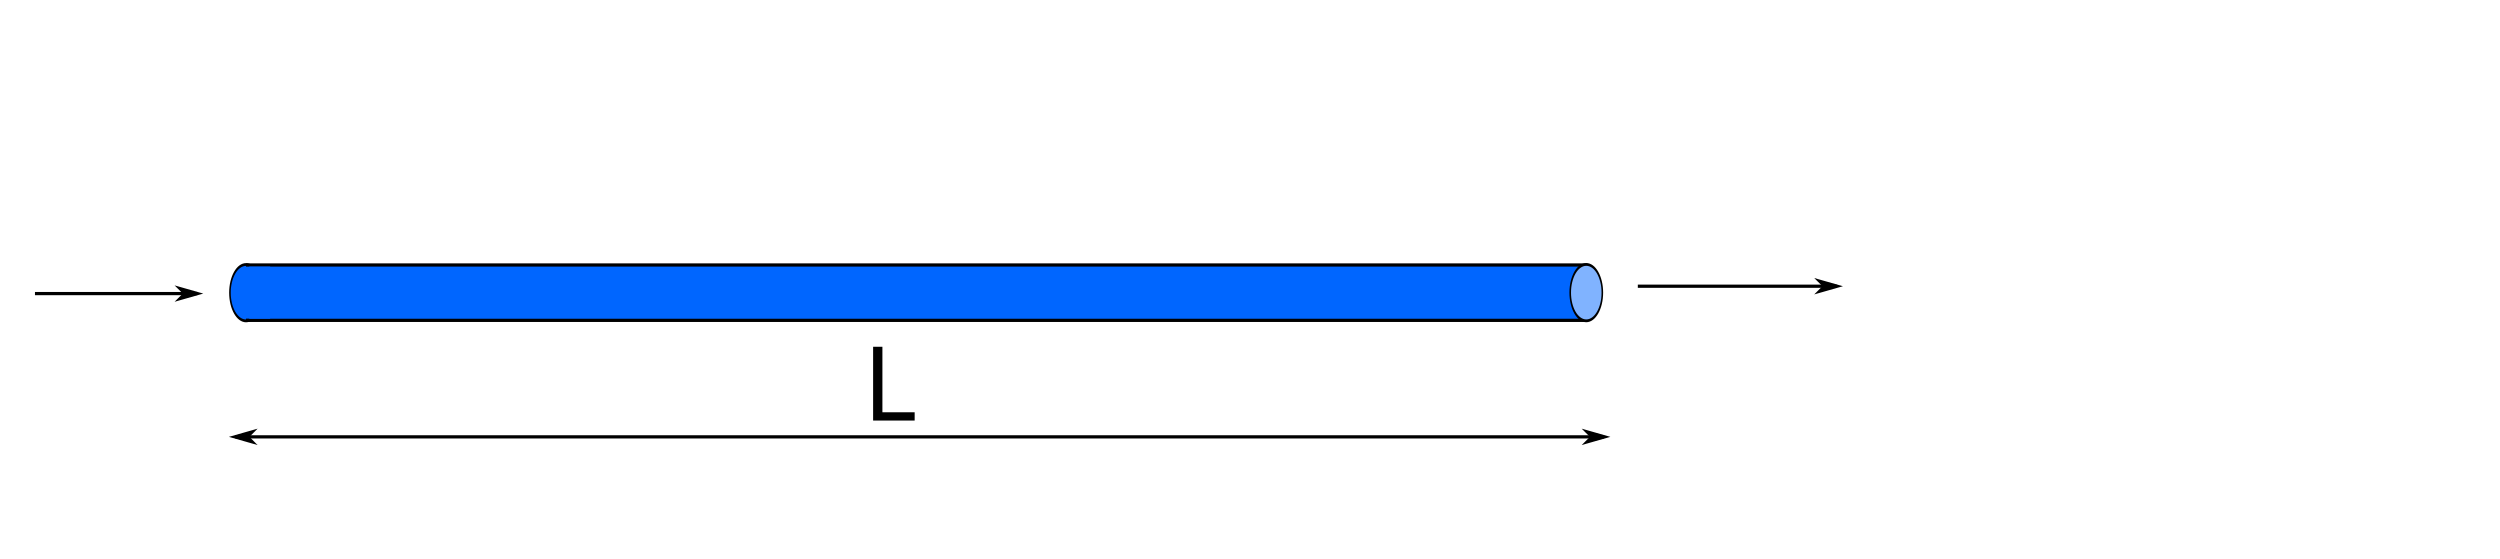
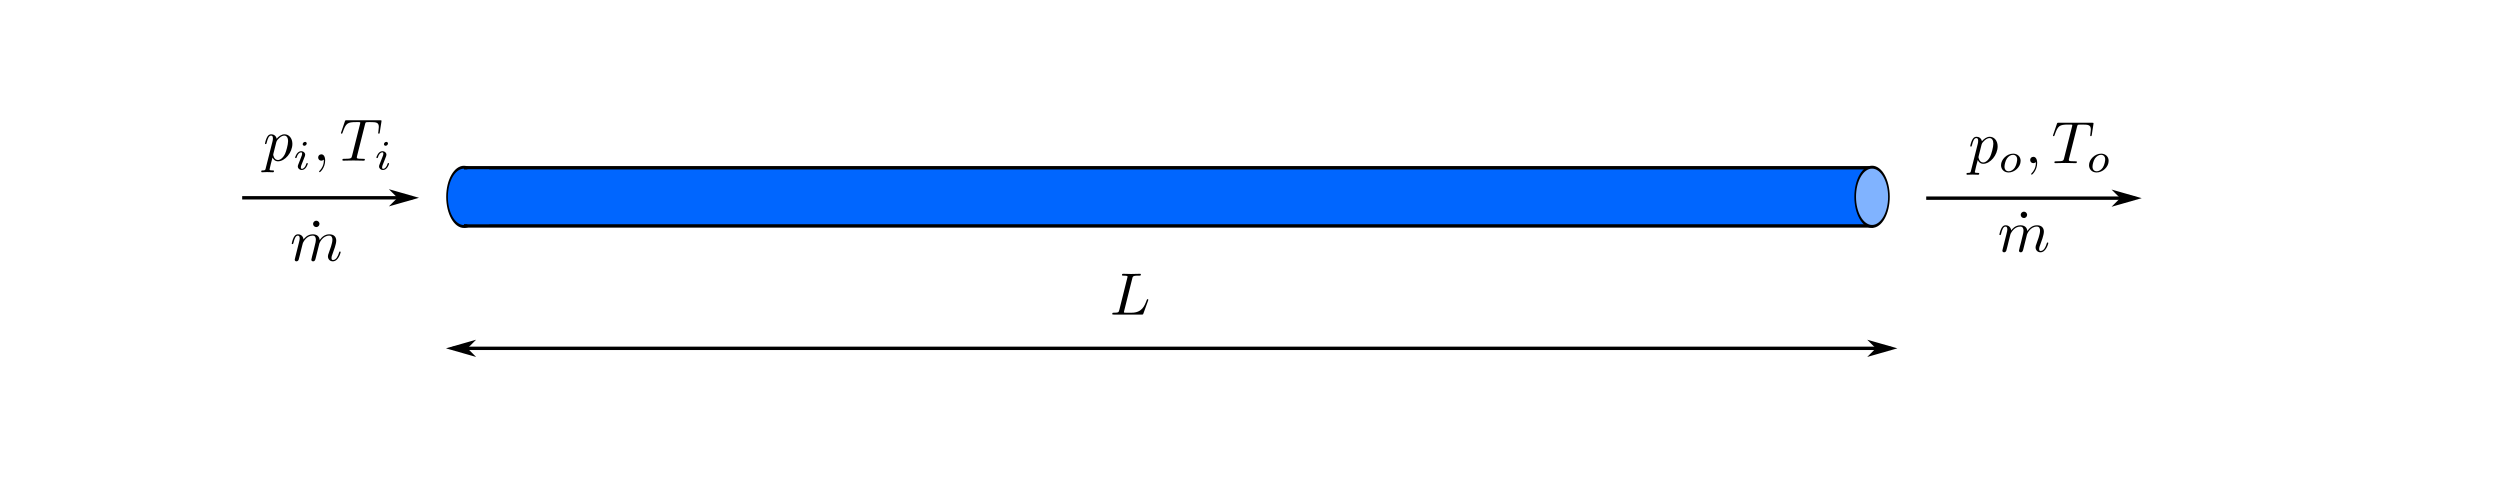
- <svg xmlns="http://www.w3.org/2000/svg" width="773.993" height="172.934" id="svg2" version="1.1">
+ <svg xmlns="http://www.w3.org/2000/svg" width="736.686" height="140.328" id="svg2" version="1.1">
  <defs id="defs4">
-     <marker orient="auto" refY="0" refX="0" id="Arrow1Mend" style="overflow:visible">
-       <path id="path3796" d="M 0,0 5,-5 -12.5,0 5,5 0,0 z" style="fill-rule:evenodd;stroke:#000000;stroke-width:1pt" transform="matrix(-0.4,0,0,-0.4,-4,0)" />
+     <marker style="overflow:visible" id="Arrow1Mend" refX="0" refY="0" orient="auto">
+       <path transform="matrix(-0.4,0,0,-0.4,-4,0)" style="fill-rule:evenodd;stroke:#000000;stroke-width:1pt" d="M 0,0 5,-5 -12.5,0 5,5 0,0 z" id="path3796" />
    </marker>
-     <marker orient="auto" refY="0" refX="0" id="Arrow1Mstart" style="overflow:visible">
-       <path id="path3793" d="M 0,0 5,-5 -12.5,0 5,5 0,0 z" style="fill-rule:evenodd;stroke:#000000;stroke-width:1pt" transform="matrix(0.4,0,0,0.4,4,0)" />
+     <marker style="overflow:visible" id="Arrow1Mstart" refX="0" refY="0" orient="auto">
+       <path transform="matrix(0.4,0,0,0.4,4,0)" style="fill-rule:evenodd;stroke:#000000;stroke-width:1pt" d="M 0,0 5,-5 -12.5,0 5,5 0,0 z" id="path3793" />
    </marker>
  </defs>
-   <g id="layer1" transform="translate(48.09254,22.53364)">
-     <path style="fill:#0066ff;fill-rule:evenodd;stroke:#000000;stroke-width:1px;stroke-linecap:butt;stroke-linejoin:miter;stroke-opacity:1" id="path2987-2" d="m 74.246,132.113 c 0,5.579 -4.523,10.102 -10.102,10.102 -5.579,0 -10.102,-4.523 -10.102,-10.102 0,-5.579 4.523,-10.102 10.102,-10.102 5.579,0 10.102,4.523 10.102,10.102 z" transform="matrix(0.4922169,0,0,0.8640919,-3.501266,-46.07368)" />
-     <rect style="fill:#0066ff;fill-rule:evenodd;stroke:#000000;stroke-width:1px;stroke-linecap:butt;stroke-linejoin:miter;stroke-opacity:1" id="rect2985" width="414.286" height="17.143" x="28.571" y="59.505" />
-     <path style="fill:#80b3ff;fill-rule:evenodd;stroke:#000000;stroke-width:1px;stroke-linecap:butt;stroke-linejoin:miter;stroke-opacity:1" id="path2987" d="m 74.246,132.113 c 0,5.579 -4.523,10.102 -10.102,10.102 -5.579,0 -10.102,-4.523 -10.102,-10.102 0,-5.579 4.523,-10.102 10.102,-10.102 5.579,0 10.102,4.523 10.102,10.102 z" transform="matrix(0.4922169,0,0,0.8640919,411.4419,-46.09473)" />
-     <rect style="fill:#0066ff" id="rect3007" width="7.766" height="16.099" x="27.779" y="60.014" />
-     <path style="fill:none;stroke:#000000;stroke-width:1px;stroke-linecap:butt;stroke-linejoin:miter;stroke-opacity:1;marker-start:url(#Arrow1Mstart);marker-end:url(#Arrow1Mend)" d="m 24.749,112.717 423.759,0" id="path3011" />
-     <text xml:space="preserve" style="font-size:40px;font-style:normal;font-weight:normal;line-height:125%;letter-spacing:0px;word-spacing:0px;fill:#000000;fill-opacity:1;stroke:none;font-family:Sans" x="219.113" y="107.67" id="text3019">
-       <tspan id="tspan3021" x="219.113" y="107.67" style="font-size:32px">L</tspan>
+   <g transform="translate(108.6333,-10.07279)" id="layer1">
+     <path transform="matrix(0.4922169,0,0,0.8640919,-3.501266,-46.07368)" d="m 74.246,132.113 c 0,5.579 -4.523,10.102 -10.102,10.102 -5.579,0 -10.102,-4.523 -10.102,-10.102 0,-5.579 4.523,-10.102 10.102,-10.102 5.579,0 10.102,4.523 10.102,10.102 z" id="path2987-2" style="fill:#0066ff;fill-rule:evenodd;stroke:#000000;stroke-width:1px;stroke-linecap:butt;stroke-linejoin:miter;stroke-opacity:1" />
+     <rect y="59.505" x="28.571" height="17.143" width="414.286" id="rect2985" style="fill:#0066ff;fill-rule:evenodd;stroke:#000000;stroke-width:1px;stroke-linecap:butt;stroke-linejoin:miter;stroke-opacity:1" />
+     <path transform="matrix(0.4922169,0,0,0.8640919,411.4419,-46.09473)" d="m 74.246,132.113 c 0,5.579 -4.523,10.102 -10.102,10.102 -5.579,0 -10.102,-4.523 -10.102,-10.102 0,-5.579 4.523,-10.102 10.102,-10.102 5.579,0 10.102,4.523 10.102,10.102 z" id="path2987" style="fill:#80b3ff;fill-rule:evenodd;stroke:#000000;stroke-width:1px;stroke-linecap:butt;stroke-linejoin:miter;stroke-opacity:1" />
+     <rect y="60.014" x="27.779" height="16.099" width="7.766" id="rect3007" style="fill:#0066ff" />
+     <path id="path3011" d="m 24.749,112.717 423.759,0" style="fill:none;stroke:#000000;stroke-width:1px;stroke-linecap:butt;stroke-linejoin:miter;stroke-opacity:1;marker-start:url(#Arrow1Mstart);marker-end:url(#Arrow1Mend)" />
+     <path id="path3046" d="m -37.268,68.358 50.137,0" style="fill:none;stroke:#000000;stroke-width:0.999;stroke-linecap:butt;stroke-linejoin:miter;stroke-miterlimit:4;stroke-opacity:1;stroke-dasharray:none;marker-end:url(#Arrow1Mend)" />
+     <path id="path3048" d="m 458.972,68.465 61.531,0" style="fill:none;stroke:#000000;stroke-width:1px;stroke-linecap:butt;stroke-linejoin:miter;stroke-opacity:1;marker-end:url(#Arrow1Mend)" />
+     <text transform="translate(-48.09254,-22.53364)" id="text4382" y="76.079" x="15.953" style="font-size:40px;font-style:normal;font-weight:normal;line-height:125%;letter-spacing:0px;word-spacing:0px;fill:#000000;fill-opacity:1;stroke:none;font-family:Sans" xml:space="preserve">
+       <tspan id="tspan4386" y="76.079" x="15.953" />
    </text>
-     <path style="fill:none;stroke:#000000;stroke-width:0.999;stroke-linecap:butt;stroke-linejoin:miter;stroke-opacity:1;stroke-miterlimit:4;stroke-dasharray:none;marker-end:url(#Arrow1Mend)" d="m -37.268,68.358 50.137,0" id="path3046" />
-     <path style="fill:none;stroke:#000000;stroke-width:1px;stroke-linecap:butt;stroke-linejoin:miter;stroke-opacity:1;marker-end:url(#Arrow1Mend)" d="m 458.972,66.079 61.531,0" id="path3048" />
-     <text xml:space="preserve" style="font-size:40px;font-style:normal;font-weight:normal;line-height:125%;letter-spacing:0px;word-spacing:0px;fill:#000000;fill-opacity:1;stroke:none;font-family:Sans" x="15.953" y="76.079" id="text4382" transform="translate(-48.09254,-22.53364)">
-       <tspan x="15.953" y="76.079" id="tspan4386" />
-     </text>
+     <g transform="matrix(0.5,0,0,0.5,372.3367,-74.6633)" id="g3972">
+       <g style="font-style:normal;font-variant:normal;font-weight:normal;font-stretch:normal;letter-spacing:normal;word-spacing:normal;text-anchor:start;fill:none;stroke:#000000;stroke-linecap:butt;stroke-linejoin:miter;stroke-miterlimit:10.433;stroke-opacity:1;stroke-dasharray:none;stroke-dashoffset:0" id="g3974" transform="matrix(0.7062763,0,0,-0.7062763,-123.5983,552.5145)" xml:space="preserve" stroke-miterlimit="10.433" font-style="normal" font-variant="normal" font-weight="normal" font-stretch="normal" font-size-adjust="none" letter-spacing="normal" word-spacing="normal">
+         <path style="fill:#000000;stroke-width:0" d="m 457.75,400.12 -0.03,-0.15 -0.04,-0.15 -0.03,-0.14 -0.03,-0.13 -0.04,-0.13 -0.03,-0.11 -0.04,-0.12 -0.03,-0.1 -0.04,-0.1 -0.04,-0.09 -0.04,-0.09 -0.05,-0.08 -0.05,-0.07 -0.05,-0.07 -0.06,-0.07 -0.06,-0.06 -0.07,-0.05 -0.07,-0.05 -0.08,-0.04 -0.09,-0.04 -0.09,-0.04 -0.1,-0.03 -0.11,-0.03 -0.12,-0.02 -0.13,-0.02 -0.06,-0.01 -0.07,-0.01 -0.07,-0.01 -0.08,-0.01 -0.07,0 -0.08,-0.01 -0.08,0 -0.09,-0.01 -0.08,0 -0.09,0 -0.1,0 -0.09,0 -0.1,-0.01 -0.1,0 c -0.6,0 -1.14,0 -1.14,-0.93 0,-0.41 0.25,-0.61 0.64,-0.61 1.36,0 2.79,0.15 4.18,0.15 1.64,0 3.35,-0.15 4.94,-0.15 0.25,0 0.89,0 0.89,1 0,0.54 -0.5,0.54 -1.19,0.54 -2.5,0 -2.5,0.36 -2.5,0.8 0,0.61 2.1,8.72 2.46,9.97 0.64,-1.44 2.03,-3.19 4.58,-3.19 l -0.05,1.1 c -3.3,0 -3.94,4.14 -3.94,4.43 0,0.1 0,0.21 0.14,0.8 l 2.46,9.77 c 0.34,1.34 1.68,2.73 2.57,3.48 1.75,1.55 3.21,1.89 4.05,1.89 1.98,0 3.19,-1.73 3.19,-4.69 0,-2.93 -1.64,-8.65 -2.55,-10.56 -1.69,-3.48 -4.08,-5.12 -5.92,-5.12 l 0.05,-1.1 c 5.78,0 12,7.27 12,14.6 0,4.68 -2.83,7.96 -6.63,7.96 -2.48,0 -4.87,-1.78 -6.51,-3.73 -0.5,2.69 -2.65,3.73 -4.49,3.73 -2.3,0 -3.25,-1.93 -3.69,-2.82 -0.9,-1.71 -1.54,-4.69 -1.54,-4.85 0,-0.5 0.5,-0.5 0.59,-0.5 0.5,0 0.55,0.07 0.84,1.16 0.86,3.53 1.85,5.92 3.64,5.92 0.85,0 1.55,-0.39 1.55,-2.28 0,-1.16 -0.15,-1.7 -0.34,-2.55 z" id="path3976" />
+         <path style="fill:#000000;stroke-width:0" d="m 499.1,408.03 -0.01,0.36 -0.02,0.34 -0.04,0.34 -0.06,0.33 -0.07,0.32 -0.09,0.31 -0.1,0.3 -0.11,0.28 -0.13,0.28 -0.14,0.27 -0.16,0.25 -0.16,0.25 -0.18,0.23 -0.19,0.22 -0.2,0.22 -0.21,0.2 -0.22,0.19 -0.23,0.17 -0.24,0.17 -0.25,0.15 -0.25,0.15 -0.27,0.13 -0.27,0.12 -0.27,0.1 -0.29,0.1 -0.29,0.08 -0.3,0.07 -0.3,0.06 -0.3,0.04 -0.31,0.04 -0.32,0.01 -0.32,0.01 c -5.17,0 -10.04,-4.84 -10.04,-9.61 0,-3.48 2.54,-6.09 6.34,-6.09 l 0.03,0.97 c -1.73,0 -3.48,1.12 -3.48,3.87 0,1.42 0.67,4.85 2.03,6.83 1.5,2.16 3.52,3.06 5.08,3.06 1.89,0 3.48,-1.29 3.48,-3.87 0,-0.83 -0.4,-4.28 -1.95,-6.72 -1.31,-2.05 -3.41,-3.17 -5.16,-3.17 h 0 l -0.03,-0.97 c 4.99,0 10,4.59 10,9.61 z" id="path3978" />
+         <path style="fill:#000000;stroke-width:0" d="m 512.91,406.25 0,0.3 -0.01,0.3 -0.02,0.29 -0.03,0.28 -0.03,0.27 -0.04,0.26 -0.04,0.26 -0.05,0.24 -0.06,0.24 -0.07,0.23 -0.07,0.22 -0.07,0.21 -0.09,0.2 -0.09,0.19 -0.09,0.19 -0.1,0.17 -0.11,0.16 -0.11,0.16 -0.12,0.14 -0.12,0.13 -0.13,0.13 -0.13,0.11 -0.14,0.1 -0.15,0.1 -0.14,0.08 -0.16,0.07 -0.16,0.06 -0.16,0.05 -0.17,0.04 -0.17,0.03 -0.18,0.01 -0.18,0.01 c -1.64,0 -2.64,-1.25 -2.64,-2.64 0,-1.34 1,-2.64 2.64,-2.64 0.6,0 1.25,0.2 1.75,0.64 0.14,0.11 0.21,0.16 0.25,0.16 0.05,0 0.1,-0.05 0.1,-0.75 0,-3.69 -1.74,-6.68 -3.39,-8.32 -0.55,-0.54 -0.55,-0.65 -0.55,-0.79 0,-0.36 0.25,-0.55 0.5,-0.55 0.55,0 4.53,3.83 4.53,9.66 z" id="path3980" />
+         <path style="fill:#000000;stroke-width:0" d="m 546.16,436.43 0.01,0.07 0.02,0.06 0.03,0.12 0.03,0.12 0.03,0.11 0.03,0.11 0.03,0.09 0.03,0.1 0.03,0.09 0.02,0.08 0.03,0.08 0.03,0.07 0.03,0.07 0.03,0.06 0.03,0.06 0.03,0.06 0.03,0.05 0.03,0.05 0.04,0.04 0.03,0.04 0.04,0.04 0.03,0.04 0.04,0.03 0.04,0.03 0.04,0.03 0.04,0.02 0.04,0.03 0.05,0.02 0.04,0.02 0.05,0.01 0.05,0.02 0.05,0.01 0.06,0.02 c 0.45,0.11 2.09,0.11 3.14,0.11 5.03,0 7.26,-0.21 7.26,-4.1 0,-0.73 -0.18,-2.68 -0.39,-3.98 -0.04,-0.19 -0.15,-0.8 -0.15,-0.94 0,-0.3 0.15,-0.66 0.59,-0.66 0.56,0 0.66,0.41 0.75,1.16 l 1.34,8.66 c 0.07,0.2 0.11,0.7 0.11,0.86 0,0.54 -0.5,0.54 -1.34,0.54 h -27.66 c -1.2,0 -1.25,-0.06 -1.59,-1 l -2.98,-8.76 c -0.07,-0.11 -0.3,-0.8 -0.3,-0.91 0,-0.3 0.23,-0.55 0.59,-0.55 0.5,0 0.55,0.25 0.85,1.05 2.68,7.72 3.98,8.63 11.36,8.63 h 1.93 c 1.41,0 1.41,-0.21 1.41,-0.6 0,-0.31 -0.16,-0.9 -0.2,-1.04 l -6.68,-26.61 c -0.45,-1.85 -0.61,-2.39 -5.93,-2.39 -1.8,0 -2.1,0 -2.1,-0.96 0,-0.59 0.55,-0.59 0.85,-0.59 1.36,0 2.75,0.09 4.09,0.09 1.39,0 2.84,0.07 4.23,0.07 1.4,0 2.79,-0.07 4.14,-0.07 1.44,0 2.94,-0.09 4.33,-0.09 0.5,0 1.1,0 1.1,1 0,0.55 -0.39,0.55 -1.69,0.55 -1.25,0 -1.89,0 -3.19,0.09 -1.45,0.16 -1.84,0.3 -1.84,1.09 0,0.07 0,0.32 0.19,1.05 z" id="path3982" />
+         <path style="fill:#000000;stroke-width:0" d="m 572.54,408.03 -0.01,0.36 -0.02,0.34 -0.05,0.34 -0.05,0.33 -0.07,0.32 -0.09,0.31 -0.1,0.3 -0.12,0.28 -0.12,0.28 -0.15,0.27 -0.15,0.25 -0.17,0.25 -0.17,0.23 -0.19,0.22 -0.2,0.22 -0.21,0.2 -0.22,0.19 -0.23,0.17 -0.24,0.17 -0.25,0.15 -0.25,0.15 -0.27,0.13 -0.27,0.12 -0.28,0.1 -0.28,0.1 -0.29,0.08 -0.3,0.07 -0.3,0.06 -0.31,0.04 -0.31,0.04 -0.31,0.01 -0.32,0.01 c -5.17,0 -10.04,-4.84 -10.04,-9.61 0,-3.48 2.54,-6.09 6.34,-6.09 l 0.03,0.97 c -1.73,0 -3.48,1.12 -3.48,3.87 0,1.42 0.67,4.85 2.03,6.83 1.5,2.16 3.51,3.06 5.08,3.06 1.89,0 3.48,-1.29 3.48,-3.87 0,-0.83 -0.41,-4.28 -1.95,-6.72 -1.32,-2.05 -3.41,-3.17 -5.16,-3.17 h 0 l -0.03,-0.97 c 4.98,0 10,4.59 10,9.61 z" id="path3984" />
+       </g>
+     </g>
+     <g transform="matrix(0.5,0,0,0.5,-130.1594,-75.39534)" id="g4092">
+       <g style="font-style:normal;font-variant:normal;font-weight:normal;font-stretch:normal;letter-spacing:normal;word-spacing:normal;text-anchor:start;fill:none;stroke:#000000;stroke-linecap:butt;stroke-linejoin:miter;stroke-miterlimit:10.433;stroke-opacity:1;stroke-dasharray:none;stroke-dashoffset:0" id="g4094" transform="matrix(0.7062763,0,0,-0.7062763,-123.5983,552.5145)" xml:space="preserve" stroke-miterlimit="10.433" font-style="normal" font-variant="normal" font-weight="normal" font-stretch="normal" font-size-adjust="none" letter-spacing="normal" word-spacing="normal">
+         <path style="fill:#000000;stroke-width:0" d="m 457.75,400.12 -0.03,-0.15 -0.04,-0.15 -0.03,-0.14 -0.03,-0.13 -0.04,-0.13 -0.03,-0.11 -0.04,-0.12 -0.03,-0.1 -0.04,-0.1 -0.04,-0.09 -0.04,-0.09 -0.05,-0.08 -0.05,-0.07 -0.05,-0.07 -0.06,-0.07 -0.06,-0.06 -0.07,-0.05 -0.07,-0.05 -0.08,-0.04 -0.09,-0.04 -0.09,-0.04 -0.1,-0.03 -0.11,-0.03 -0.12,-0.02 -0.13,-0.02 -0.06,-0.01 -0.07,-0.01 -0.07,-0.01 -0.08,-0.01 -0.07,0 -0.08,-0.01 -0.08,0 -0.09,-0.01 -0.08,0 -0.09,0 -0.1,0 -0.09,0 -0.1,-0.01 -0.1,0 c -0.6,0 -1.14,0 -1.14,-0.93 0,-0.41 0.25,-0.61 0.64,-0.61 1.36,0 2.79,0.15 4.18,0.15 1.64,0 3.35,-0.15 4.94,-0.15 0.25,0 0.89,0 0.89,1 0,0.54 -0.5,0.54 -1.19,0.54 -2.5,0 -2.5,0.36 -2.5,0.8 0,0.61 2.1,8.72 2.46,9.97 0.64,-1.44 2.03,-3.19 4.58,-3.19 l -0.05,1.1 c -3.3,0 -3.94,4.14 -3.94,4.43 0,0.1 0,0.21 0.14,0.8 l 2.46,9.77 c 0.34,1.34 1.68,2.73 2.57,3.48 1.75,1.55 3.21,1.89 4.05,1.89 1.98,0 3.19,-1.73 3.19,-4.69 0,-2.93 -1.64,-8.65 -2.55,-10.56 -1.69,-3.48 -4.08,-5.12 -5.92,-5.12 l 0.05,-1.1 c 5.78,0 12,7.27 12,14.6 0,4.68 -2.83,7.96 -6.63,7.96 -2.48,0 -4.87,-1.78 -6.51,-3.73 -0.5,2.69 -2.65,3.73 -4.49,3.73 -2.3,0 -3.25,-1.93 -3.69,-2.82 -0.9,-1.71 -1.54,-4.69 -1.54,-4.85 0,-0.5 0.5,-0.5 0.59,-0.5 0.5,0 0.55,0.07 0.84,1.16 0.86,3.53 1.85,5.92 3.64,5.92 0.85,0 1.55,-0.39 1.55,-2.28 0,-1.16 -0.15,-1.7 -0.34,-2.55 z" id="path4096" />
+         <path style="fill:#000000;stroke-width:0" d="m 491.9,420.54 0,0.05 -0.01,0.06 0,0.05 -0.01,0.06 -0.01,0.05 -0.02,0.06 -0.01,0.05 -0.02,0.06 -0.03,0.06 -0.02,0.05 -0.03,0.06 -0.03,0.05 -0.03,0.06 -0.04,0.05 -0.03,0.05 -0.05,0.05 -0.04,0.05 -0.05,0.05 -0.05,0.04 -0.05,0.05 -0.06,0.04 -0.06,0.03 -0.06,0.04 -0.06,0.03 -0.07,0.03 -0.07,0.03 -0.08,0.02 -0.07,0.02 -0.09,0.01 -0.08,0.01 -0.09,0.01 -0.09,0 c -0.94,0 -1.95,-0.91 -1.95,-1.92 0,-0.59 0.45,-1.33 1.41,-1.33 1,0 1.95,0.99 1.95,1.92 z" id="path4098" />
+         <path style="fill:#000000;stroke-width:0" d="m 484.79,402.84 -0.05,-0.17 -0.06,-0.17 -0.03,-0.08 -0.02,-0.09 -0.03,-0.08 -0.02,-0.09 -0.02,-0.09 -0.02,-0.09 -0.02,-0.1 -0.01,-0.09 -0.02,-0.1 0,-0.05 -0.01,-0.05 0,-0.06 0,-0.05 0,-0.05 0,-0.06 c 0,-1.64 1.39,-2.95 3.29,-2.95 3.49,0 5.03,4.79 5.03,5.33 0,0.45 -0.45,0.45 -0.56,0.45 -0.48,0 -0.53,-0.2 -0.67,-0.59 -0.8,-2.79 -2.33,-4.22 -3.69,-4.22 -0.7,0 -0.87,0.45 -0.87,1.22 0,0.79 0.25,1.46 0.56,2.23 0.34,0.94 0.73,1.87 1.11,2.78 0.31,0.84 1.58,4.02 1.72,4.44 0.09,0.34 0.2,0.76 0.2,1.11 0,1.64 -1.39,2.95 -3.31,2.95 -3.45,0 -5.05,-4.73 -5.05,-5.33 0,-0.45 0.49,-0.45 0.6,-0.45 0.48,0 0.51,0.17 0.62,0.56 0.91,3 2.44,4.25 3.72,4.25 0.56,0 0.87,-0.28 0.87,-1.22 0,-0.79 -0.2,-1.32 -1.07,-3.48 z" id="path4100" />
+         <path style="fill:#000000;stroke-width:0" d="m 507.27,406.25 0,0.3 -0.01,0.3 -0.02,0.29 -0.03,0.28 -0.03,0.27 -0.04,0.26 -0.04,0.26 -0.05,0.24 -0.06,0.24 -0.07,0.23 -0.07,0.22 -0.07,0.21 -0.09,0.2 -0.09,0.19 -0.09,0.19 -0.1,0.17 -0.11,0.16 -0.11,0.16 -0.12,0.14 -0.12,0.13 -0.13,0.13 -0.13,0.11 -0.14,0.1 -0.15,0.1 -0.14,0.08 -0.16,0.07 -0.16,0.06 -0.16,0.05 -0.17,0.04 -0.17,0.03 -0.18,0.01 -0.18,0.01 c -1.64,0 -2.64,-1.25 -2.64,-2.64 0,-1.34 1,-2.64 2.64,-2.64 0.6,0 1.25,0.2 1.75,0.64 0.14,0.11 0.21,0.16 0.25,0.16 0.05,0 0.1,-0.05 0.1,-0.75 0,-3.69 -1.74,-6.68 -3.39,-8.32 -0.55,-0.54 -0.55,-0.65 -0.55,-0.79 0,-0.36 0.25,-0.55 0.5,-0.55 0.55,0 4.53,3.83 4.53,9.66 z" id="path4102" />
+         <path style="fill:#000000;stroke-width:0" d="m 540.52,436.43 0.02,0.07 0.01,0.06 0.03,0.12 0.03,0.12 0.03,0.11 0.03,0.11 0.03,0.09 0.03,0.1 0.03,0.09 0.03,0.08 0.03,0.08 0.03,0.07 0.02,0.07 0.03,0.06 0.03,0.06 0.03,0.06 0.04,0.05 0.03,0.05 0.03,0.04 0.03,0.04 0.04,0.04 0.03,0.04 0.04,0.03 0.04,0.03 0.04,0.03 0.04,0.02 0.04,0.03 0.05,0.02 0.04,0.02 0.05,0.01 0.05,0.02 0.06,0.01 0.05,0.02 c 0.45,0.11 2.09,0.11 3.14,0.11 5.03,0 7.27,-0.21 7.27,-4.1 0,-0.73 -0.19,-2.68 -0.39,-3.98 -0.05,-0.19 -0.16,-0.8 -0.16,-0.94 0,-0.3 0.16,-0.66 0.59,-0.66 0.57,0 0.66,0.41 0.75,1.16 l 1.35,8.66 c 0.06,0.2 0.11,0.7 0.11,0.86 0,0.54 -0.5,0.54 -1.35,0.54 h -27.65 c -1.21,0 -1.25,-0.06 -1.6,-1 l -2.98,-8.76 c -0.06,-0.11 -0.3,-0.8 -0.3,-0.91 0,-0.3 0.24,-0.55 0.59,-0.55 0.5,0 0.55,0.25 0.85,1.05 2.69,7.72 3.98,8.63 11.36,8.63 h 1.94 c 1.4,0 1.4,-0.21 1.4,-0.6 0,-0.31 -0.15,-0.9 -0.2,-1.04 l -6.67,-26.61 c -0.46,-1.85 -0.61,-2.39 -5.94,-2.39 -1.8,0 -2.09,0 -2.09,-0.96 0,-0.59 0.54,-0.59 0.84,-0.59 1.36,0 2.75,0.09 4.09,0.09 1.39,0 2.85,0.07 4.24,0.07 1.39,0 2.78,-0.07 4.14,-0.07 1.44,0 2.94,-0.09 4.33,-0.09 0.5,0 1.09,0 1.09,1 0,0.55 -0.39,0.55 -1.69,0.55 -1.25,0 -1.89,0 -3.19,0.09 -1.45,0.16 -1.84,0.3 -1.84,1.09 0,0.07 0,0.32 0.19,1.05 z" id="path4104" />
+         <path style="fill:#000000;stroke-width:0" d="m 559.7,420.54 -0.01,0.05 0,0.06 -0.01,0.05 -0.01,0.06 -0.01,0.05 -0.01,0.06 -0.02,0.05 -0.02,0.06 -0.02,0.06 -0.02,0.05 -0.03,0.06 -0.03,0.05 -0.03,0.06 -0.04,0.05 -0.04,0.05 -0.04,0.05 -0.04,0.05 -0.05,0.05 -0.05,0.04 -0.05,0.05 -0.06,0.04 -0.06,0.03 -0.06,0.04 -0.07,0.03 -0.06,0.03 -0.08,0.03 -0.07,0.02 -0.08,0.02 -0.08,0.01 -0.08,0.01 -0.09,0.01 -0.09,0 c -0.94,0 -1.95,-0.91 -1.95,-1.92 0,-0.59 0.45,-1.33 1.4,-1.33 1,0 1.96,0.99 1.96,1.92 z" id="path4106" />
+         <path style="fill:#000000;stroke-width:0" d="m 552.59,402.84 -0.06,-0.17 -0.05,-0.17 -0.03,-0.08 -0.02,-0.09 -0.03,-0.08 -0.02,-0.09 -0.03,-0.09 -0.02,-0.09 -0.01,-0.1 -0.02,-0.09 -0.01,-0.1 -0.01,-0.05 0,-0.05 0,-0.06 -0.01,-0.05 0,-0.05 0,-0.06 c 0,-1.64 1.39,-2.95 3.3,-2.95 3.48,0 5.03,4.79 5.03,5.33 0,0.45 -0.45,0.45 -0.56,0.45 -0.49,0 -0.53,-0.2 -0.67,-0.59 -0.8,-2.79 -2.33,-4.22 -3.69,-4.22 -0.7,0 -0.88,0.45 -0.88,1.22 0,0.79 0.25,1.46 0.57,2.23 0.34,0.94 0.73,1.87 1.11,2.78 0.31,0.84 1.57,4.02 1.72,4.44 0.09,0.34 0.2,0.76 0.2,1.11 0,1.64 -1.39,2.95 -3.31,2.95 -3.46,0 -5.05,-4.73 -5.05,-5.33 0,-0.45 0.48,-0.45 0.59,-0.45 0.49,0 0.52,0.17 0.63,0.56 0.9,3 2.44,4.25 3.72,4.25 0.56,0 0.87,-0.28 0.87,-1.22 0,-0.79 -0.2,-1.32 -1.08,-3.48 z" id="path4108" />
+       </g>
+     </g>
+     <g transform="matrix(0.5,0,0,0.5,-122.2325,-45.92362)" id="g4275">
+       <g style="font-style:normal;font-variant:normal;font-weight:normal;font-stretch:normal;letter-spacing:normal;word-spacing:normal;text-anchor:start;fill:none;stroke:#000000;stroke-linecap:butt;stroke-linejoin:miter;stroke-miterlimit:10.433;stroke-opacity:1;stroke-dasharray:none;stroke-dashoffset:0" id="g4277" transform="matrix(0.7062763,0,0,-0.7062763,-123.5983,552.5145)" xml:space="preserve" stroke-miterlimit="10.433" font-style="normal" font-variant="normal" font-weight="normal" font-stretch="normal" font-size-adjust="none" letter-spacing="normal" word-spacing="normal">
+         <path style="fill:#000000;stroke-width:0" d="m 480.08,436.89 0,0.12 -0.01,0.13 -0.02,0.12 -0.02,0.13 -0.03,0.12 -0.03,0.12 -0.04,0.12 -0.05,0.12 -0.05,0.11 -0.06,0.11 -0.06,0.11 -0.07,0.11 -0.07,0.11 -0.08,0.1 -0.08,0.1 -0.09,0.09 -0.09,0.09 -0.09,0.09 -0.1,0.08 -0.1,0.08 -0.11,0.07 -0.11,0.07 -0.12,0.06 -0.11,0.05 -0.12,0.05 -0.13,0.05 -0.13,0.04 -0.12,0.03 -0.14,0.02 -0.13,0.02 -0.14,0.01 -0.14,0.01 c -1.69,0 -2.69,-1.39 -2.69,-2.64 0,-1.35 1.14,-2.64 2.64,-2.64 1.69,0 2.69,1.39 2.69,2.64 z" id="path4279" />
+         <path style="fill:#000000;stroke-width:0" d="m 459.91,409.14 -0.02,-0.07 -0.01,-0.08 -0.02,-0.07 -0.02,-0.08 -0.03,-0.16 -0.04,-0.16 -0.04,-0.16 -0.04,-0.16 -0.03,-0.16 -0.04,-0.16 -0.02,-0.08 -0.01,-0.07 -0.02,-0.07 -0.01,-0.07 -0.02,-0.07 -0.01,-0.07 -0.02,-0.06 -0.01,-0.06 -0.01,-0.06 -0.01,-0.05 -0.01,-0.05 0,-0.04 -0.01,-0.04 0,-0.04 -0.01,-0.03 0,-0.02 c 0,-0.89 0.71,-1.35 1.44,-1.35 0.61,0 1.5,0.39 1.84,1.39 0.07,0.11 0.66,2.44 0.96,3.69 l 1.09,4.48 c 0.3,1.1 0.6,2.19 0.84,3.35 0.21,0.84 0.61,2.28 0.66,2.48 0.75,1.55 3.39,6.08 8.11,6.08 2.25,0 2.7,-1.84 2.7,-3.48 0,-1.25 -0.36,-2.64 -0.75,-4.14 l -1.39,-5.79 -1,-3.78 c -0.2,-1 -0.65,-2.68 -0.65,-2.93 0,-0.89 0.7,-1.35 1.45,-1.35 1.55,0 1.84,1.25 2.23,2.85 0.71,2.78 2.55,10.06 3,12 0.14,0.65 2.79,6.62 8.22,6.62 2.14,0 2.69,-1.69 2.69,-3.48 0,-2.85 -2.09,-8.52 -3.09,-11.16 -0.46,-1.2 -0.64,-1.75 -0.64,-2.75 0,-2.33 1.73,-4.08 4.07,-4.08 4.69,0 6.54,7.27 6.54,7.67 0,0.5 -0.46,0.5 -0.6,0.5 -0.5,0 -0.5,-0.15 -0.75,-0.9 -0.75,-2.64 -2.34,-6.17 -5.08,-6.17 -0.86,0 -1.2,0.5 -1.2,1.64 0,1.25 0.45,2.45 0.89,3.54 0.95,2.58 3.05,8.11 3.05,10.96 0,3.23 -2,5.32 -5.74,5.32 -3.73,0 -6.26,-2.18 -8.11,-4.82 -0.06,0.65 -0.2,2.34 -1.61,3.53 -1.23,1.04 -2.82,1.29 -4.07,1.29 -4.49,0 -6.93,-3.18 -7.77,-4.32 -0.25,2.84 -2.34,4.32 -4.59,4.32 -2.28,0 -3.24,-1.93 -3.69,-2.82 -0.89,-1.75 -1.55,-4.69 -1.55,-4.85 0,-0.5 0.5,-0.5 0.61,-0.5 0.5,0 0.55,0.07 0.85,1.16 0.84,3.53 1.84,5.92 3.64,5.92 0.79,0 1.54,-0.39 1.54,-2.28 0,-1.05 -0.15,-1.61 -0.79,-4.19 z" id="path4281" />
+       </g>
+     </g>
+     <g transform="matrix(0.5,0,0,0.5,380.9651,-48.58631)" id="g4275-5">
+       <g style="font-style:normal;font-variant:normal;font-weight:normal;font-stretch:normal;letter-spacing:normal;word-spacing:normal;text-anchor:start;fill:none;stroke:#000000;stroke-linecap:butt;stroke-linejoin:miter;stroke-miterlimit:10.433;stroke-opacity:1;stroke-dasharray:none;stroke-dashoffset:0" id="g4277-4" transform="matrix(0.7062763,0,0,-0.7062763,-123.5983,552.5145)" xml:space="preserve" stroke-miterlimit="10.433" font-style="normal" font-variant="normal" font-weight="normal" font-stretch="normal" font-size-adjust="none" letter-spacing="normal" word-spacing="normal">
+         <path style="fill:#000000;stroke-width:0" d="m 480.08,436.89 0,0.12 -0.01,0.13 -0.02,0.12 -0.02,0.13 -0.03,0.12 -0.03,0.12 -0.04,0.12 -0.05,0.12 -0.05,0.11 -0.06,0.11 -0.06,0.11 -0.07,0.11 -0.07,0.11 -0.08,0.1 -0.08,0.1 -0.09,0.09 -0.09,0.09 -0.09,0.09 -0.1,0.08 -0.1,0.08 -0.11,0.07 -0.11,0.07 -0.12,0.06 -0.11,0.05 -0.12,0.05 -0.13,0.05 -0.13,0.04 -0.12,0.03 -0.14,0.02 -0.13,0.02 -0.14,0.01 -0.14,0.01 c -1.69,0 -2.69,-1.39 -2.69,-2.64 0,-1.35 1.14,-2.64 2.64,-2.64 1.69,0 2.69,1.39 2.69,2.64 z" id="path4279-4" />
+         <path style="fill:#000000;stroke-width:0" d="m 459.91,409.14 -0.02,-0.07 -0.01,-0.08 -0.02,-0.07 -0.02,-0.08 -0.03,-0.16 -0.04,-0.16 -0.04,-0.16 -0.04,-0.16 -0.03,-0.16 -0.04,-0.16 -0.02,-0.08 -0.01,-0.07 -0.02,-0.07 -0.01,-0.07 -0.02,-0.07 -0.01,-0.07 -0.02,-0.06 -0.01,-0.06 -0.01,-0.06 -0.01,-0.05 -0.01,-0.05 0,-0.04 -0.01,-0.04 0,-0.04 -0.01,-0.03 0,-0.02 c 0,-0.89 0.71,-1.35 1.44,-1.35 0.61,0 1.5,0.39 1.84,1.39 0.07,0.11 0.66,2.44 0.96,3.69 l 1.09,4.48 c 0.3,1.1 0.6,2.19 0.84,3.35 0.21,0.84 0.61,2.28 0.66,2.48 0.75,1.55 3.39,6.08 8.11,6.08 2.25,0 2.7,-1.84 2.7,-3.48 0,-1.25 -0.36,-2.64 -0.75,-4.14 l -1.39,-5.79 -1,-3.78 c -0.2,-1 -0.65,-2.68 -0.65,-2.93 0,-0.89 0.7,-1.35 1.45,-1.35 1.55,0 1.84,1.25 2.23,2.85 0.71,2.78 2.55,10.06 3,12 0.14,0.65 2.79,6.62 8.22,6.62 2.14,0 2.69,-1.69 2.69,-3.48 0,-2.85 -2.09,-8.52 -3.09,-11.16 -0.46,-1.2 -0.64,-1.75 -0.64,-2.75 0,-2.33 1.73,-4.08 4.07,-4.08 4.69,0 6.54,7.27 6.54,7.67 0,0.5 -0.46,0.5 -0.6,0.5 -0.5,0 -0.5,-0.15 -0.75,-0.9 -0.75,-2.64 -2.34,-6.17 -5.08,-6.17 -0.86,0 -1.2,0.5 -1.2,1.64 0,1.25 0.45,2.45 0.89,3.54 0.95,2.58 3.05,8.11 3.05,10.96 0,3.23 -2,5.32 -5.74,5.32 -3.73,0 -6.26,-2.18 -8.11,-4.82 -0.06,0.65 -0.2,2.34 -1.61,3.53 -1.23,1.04 -2.82,1.29 -4.07,1.29 -4.49,0 -6.93,-3.18 -7.77,-4.32 -0.25,2.84 -2.34,4.32 -4.59,4.32 -2.28,0 -3.24,-1.93 -3.69,-2.82 -0.89,-1.75 -1.55,-4.69 -1.55,-4.85 0,-0.5 0.5,-0.5 0.61,-0.5 0.5,0 0.55,0.07 0.85,1.16 0.84,3.53 1.84,5.92 3.64,5.92 0.79,0 1.54,-0.39 1.54,-2.28 0,-1.05 -0.15,-1.61 -0.79,-4.19 z" id="path4281-5" />
+       </g>
+     </g>
+     <g id="g4400" transform="matrix(0.5,0,0,0.5,119.3733,-30.04226)">
+       <g word-spacing="normal" letter-spacing="normal" font-size-adjust="none" font-stretch="normal" font-weight="normal" font-variant="normal" font-style="normal" stroke-miterlimit="10.433" xml:space="preserve" transform="matrix(0.7062763,0,0,-0.7062763,-123.5983,552.5145)" id="g4402" style="font-style:normal;font-variant:normal;font-weight:normal;font-stretch:normal;letter-spacing:normal;word-spacing:normal;text-anchor:start;fill:none;stroke:#000000;stroke-linecap:butt;stroke-linejoin:miter;stroke-miterlimit:10.433;stroke-opacity:1;stroke-dasharray:none;stroke-dashoffset:0">
+         <path id="path4404" d="m 474.16,436.34 0.04,0.16 0.04,0.16 0.04,0.15 0.04,0.15 0.04,0.13 0.05,0.13 0.05,0.13 0.05,0.11 0.06,0.12 0.06,0.1 0.08,0.1 0.08,0.09 0.09,0.09 0.1,0.08 0.11,0.08 0.12,0.07 0.13,0.06 0.15,0.06 0.16,0.06 0.18,0.05 0.09,0.02 0.1,0.02 0.1,0.02 0.11,0.02 0.11,0.02 0.11,0.02 0.12,0.02 0.13,0.01 0.13,0.01 0.14,0.02 0.14,0.01 0.14,0.01 0.15,0.01 0.16,0.01 0.16,0.01 0.17,0.01 0.17,0 0.18,0.01 0.18,0 0.19,0.01 0.2,0 0.2,0 0.21,0 0.22,0 c 1.49,0 1.89,0 1.89,0.96 0,0.59 -0.54,0.59 -0.79,0.59 -1.66,0 -5.74,-0.16 -7.38,-0.16 -1.5,0 -5.14,0.16 -6.62,0.16 -0.36,0 -0.96,0 -0.96,-1 0,-0.55 0.46,-0.55 1.39,-0.55 0.11,0 1.05,0 1.91,-0.09 0.89,-0.11 1.34,-0.16 1.34,-0.8 0,-0.2 -0.06,-0.36 -0.2,-0.95 l -6.67,-26.75 c -0.5,-1.95 -0.61,-2.34 -4.55,-2.34 -0.84,0 -1.34,0 -1.34,-1 0,-0.55 0.45,-0.55 1.34,-0.55 h 23.08 c 1.19,0 1.23,0 1.55,0.84 l 3.92,10.77 c 0.2,0.55 0.2,0.64 0.2,0.7 0,0.19 -0.14,0.55 -0.59,0.55 -0.46,0 -0.5,-0.25 -0.85,-1.05 -1.7,-4.59 -3.89,-10.26 -12.51,-10.26 h -4.67 c -0.71,0 -0.8,0 -1.1,0.04 -0.5,0.05 -0.65,0.1 -0.65,0.5 0,0.14 0,0.25 0.25,1.14 z" style="fill:#000000;stroke-width:0" />
+       </g>
+     </g>
  </g>
</svg>
